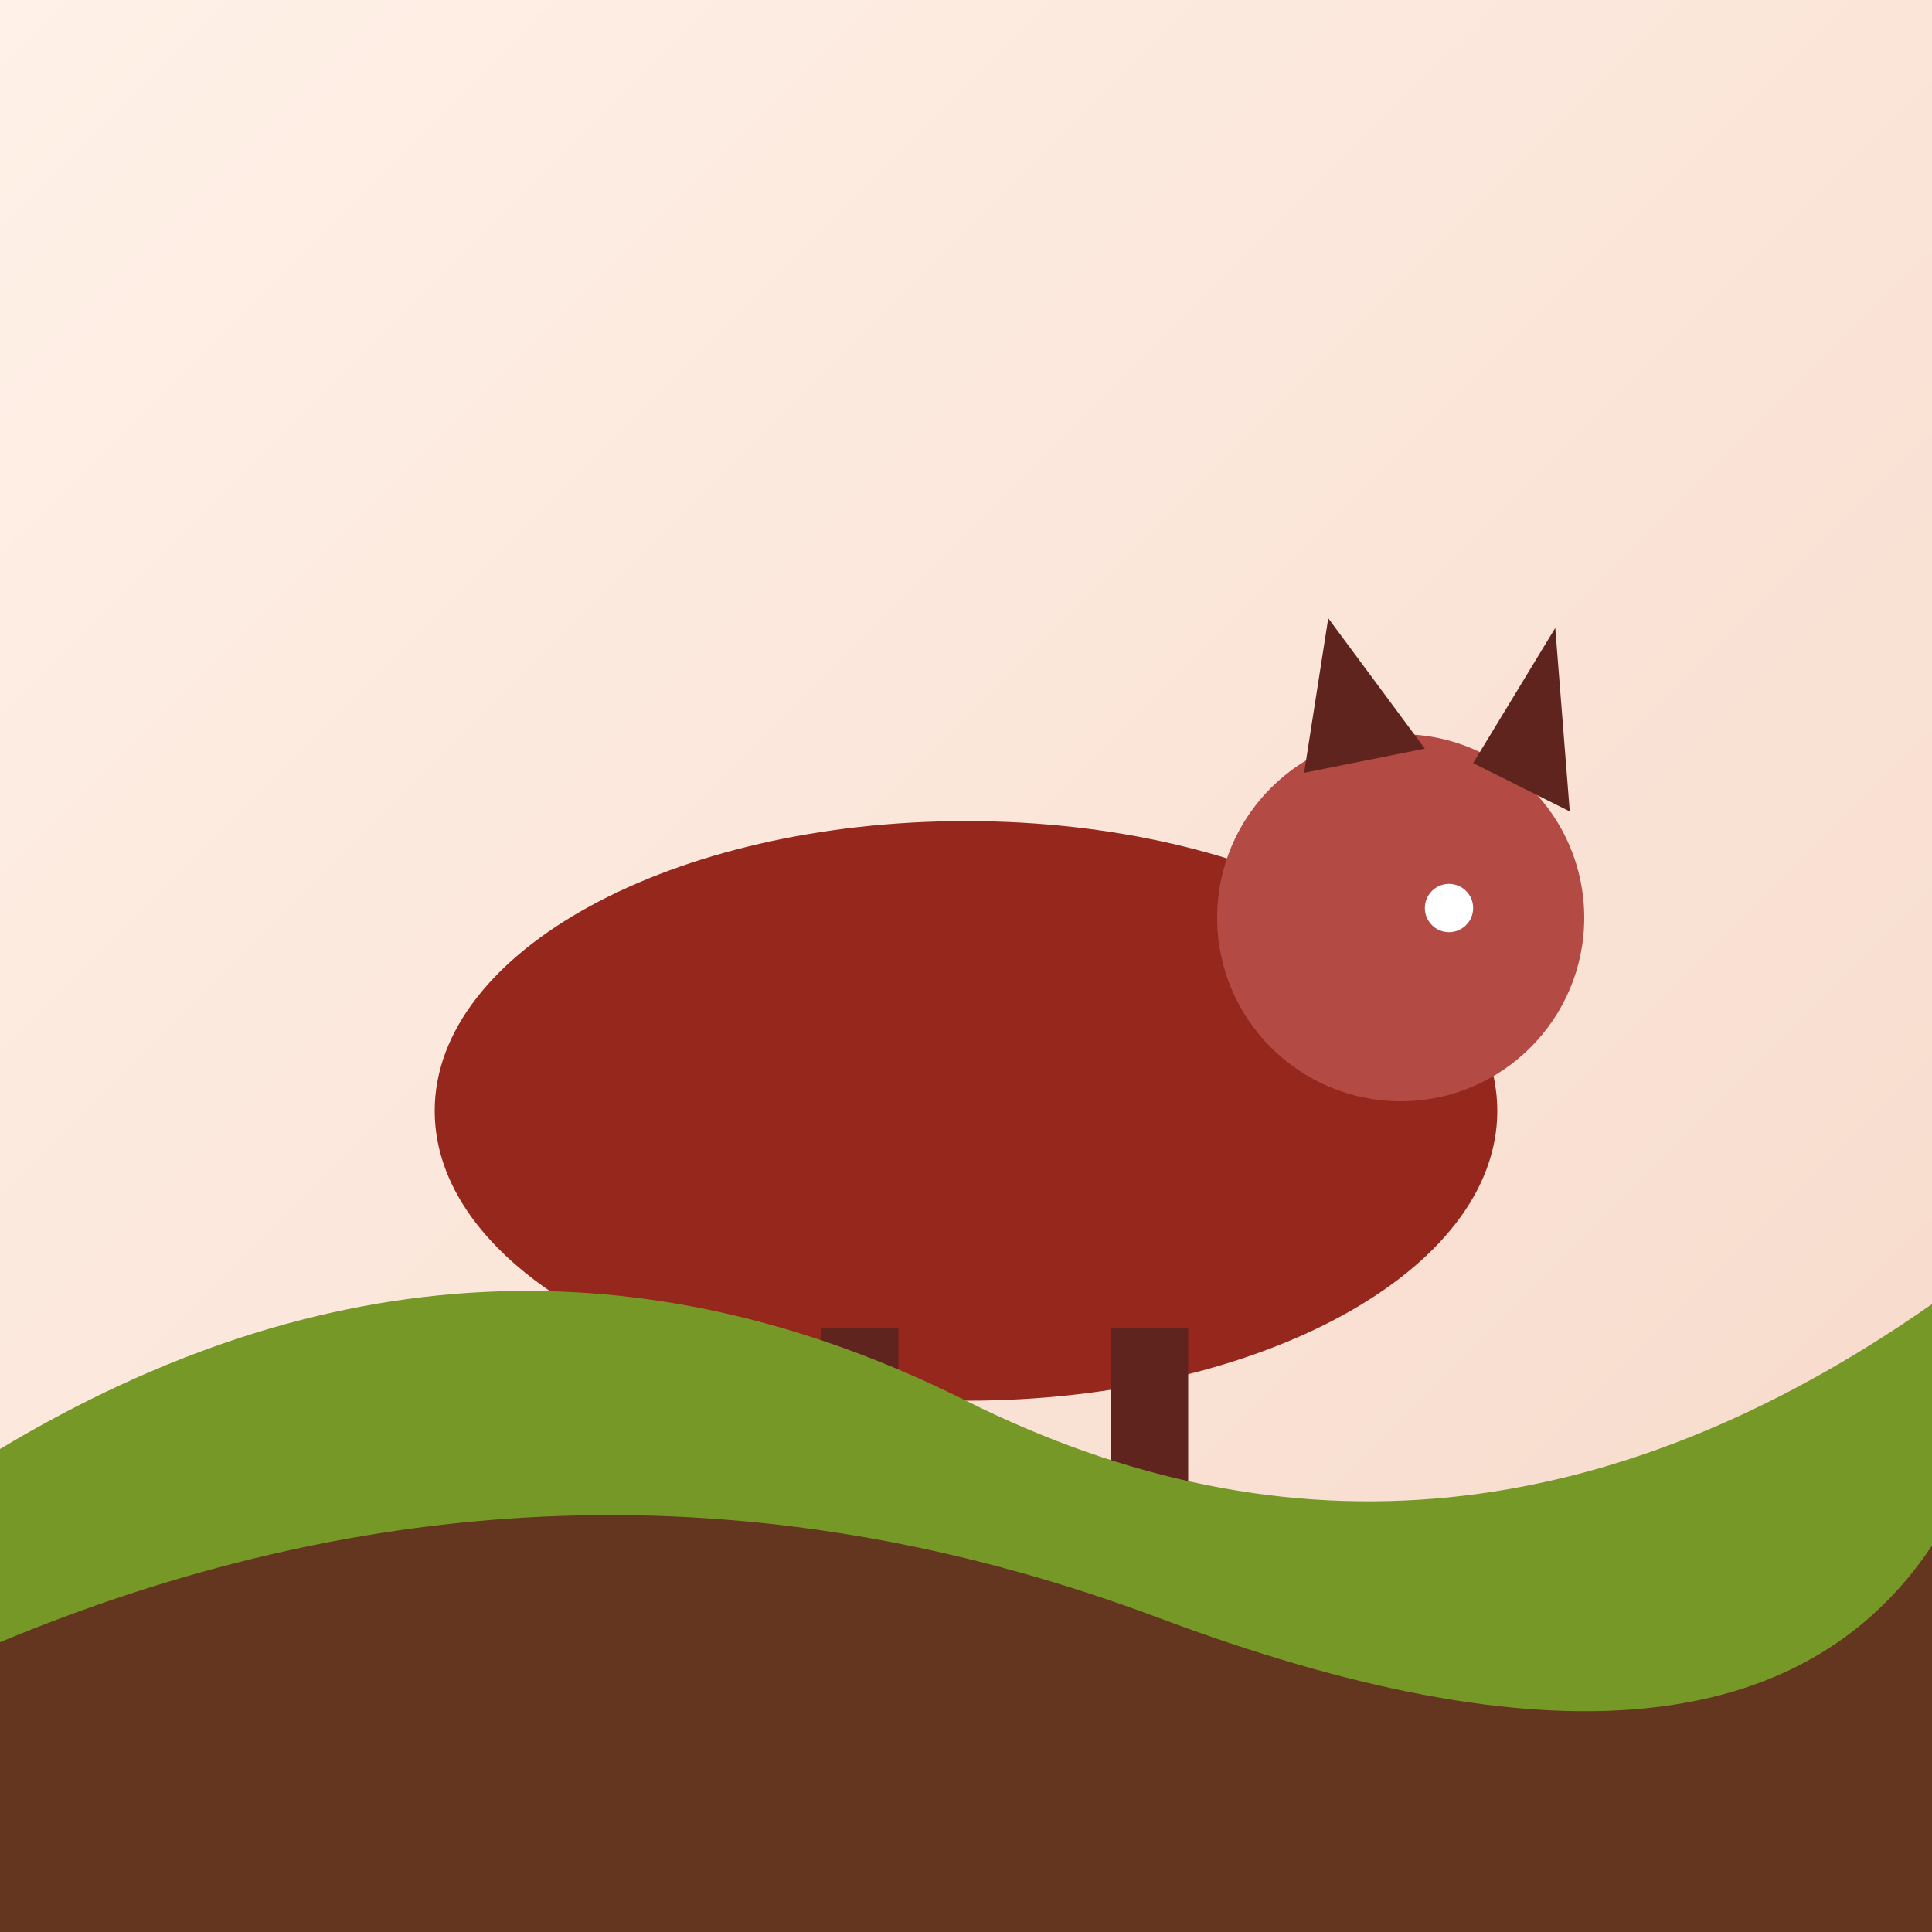
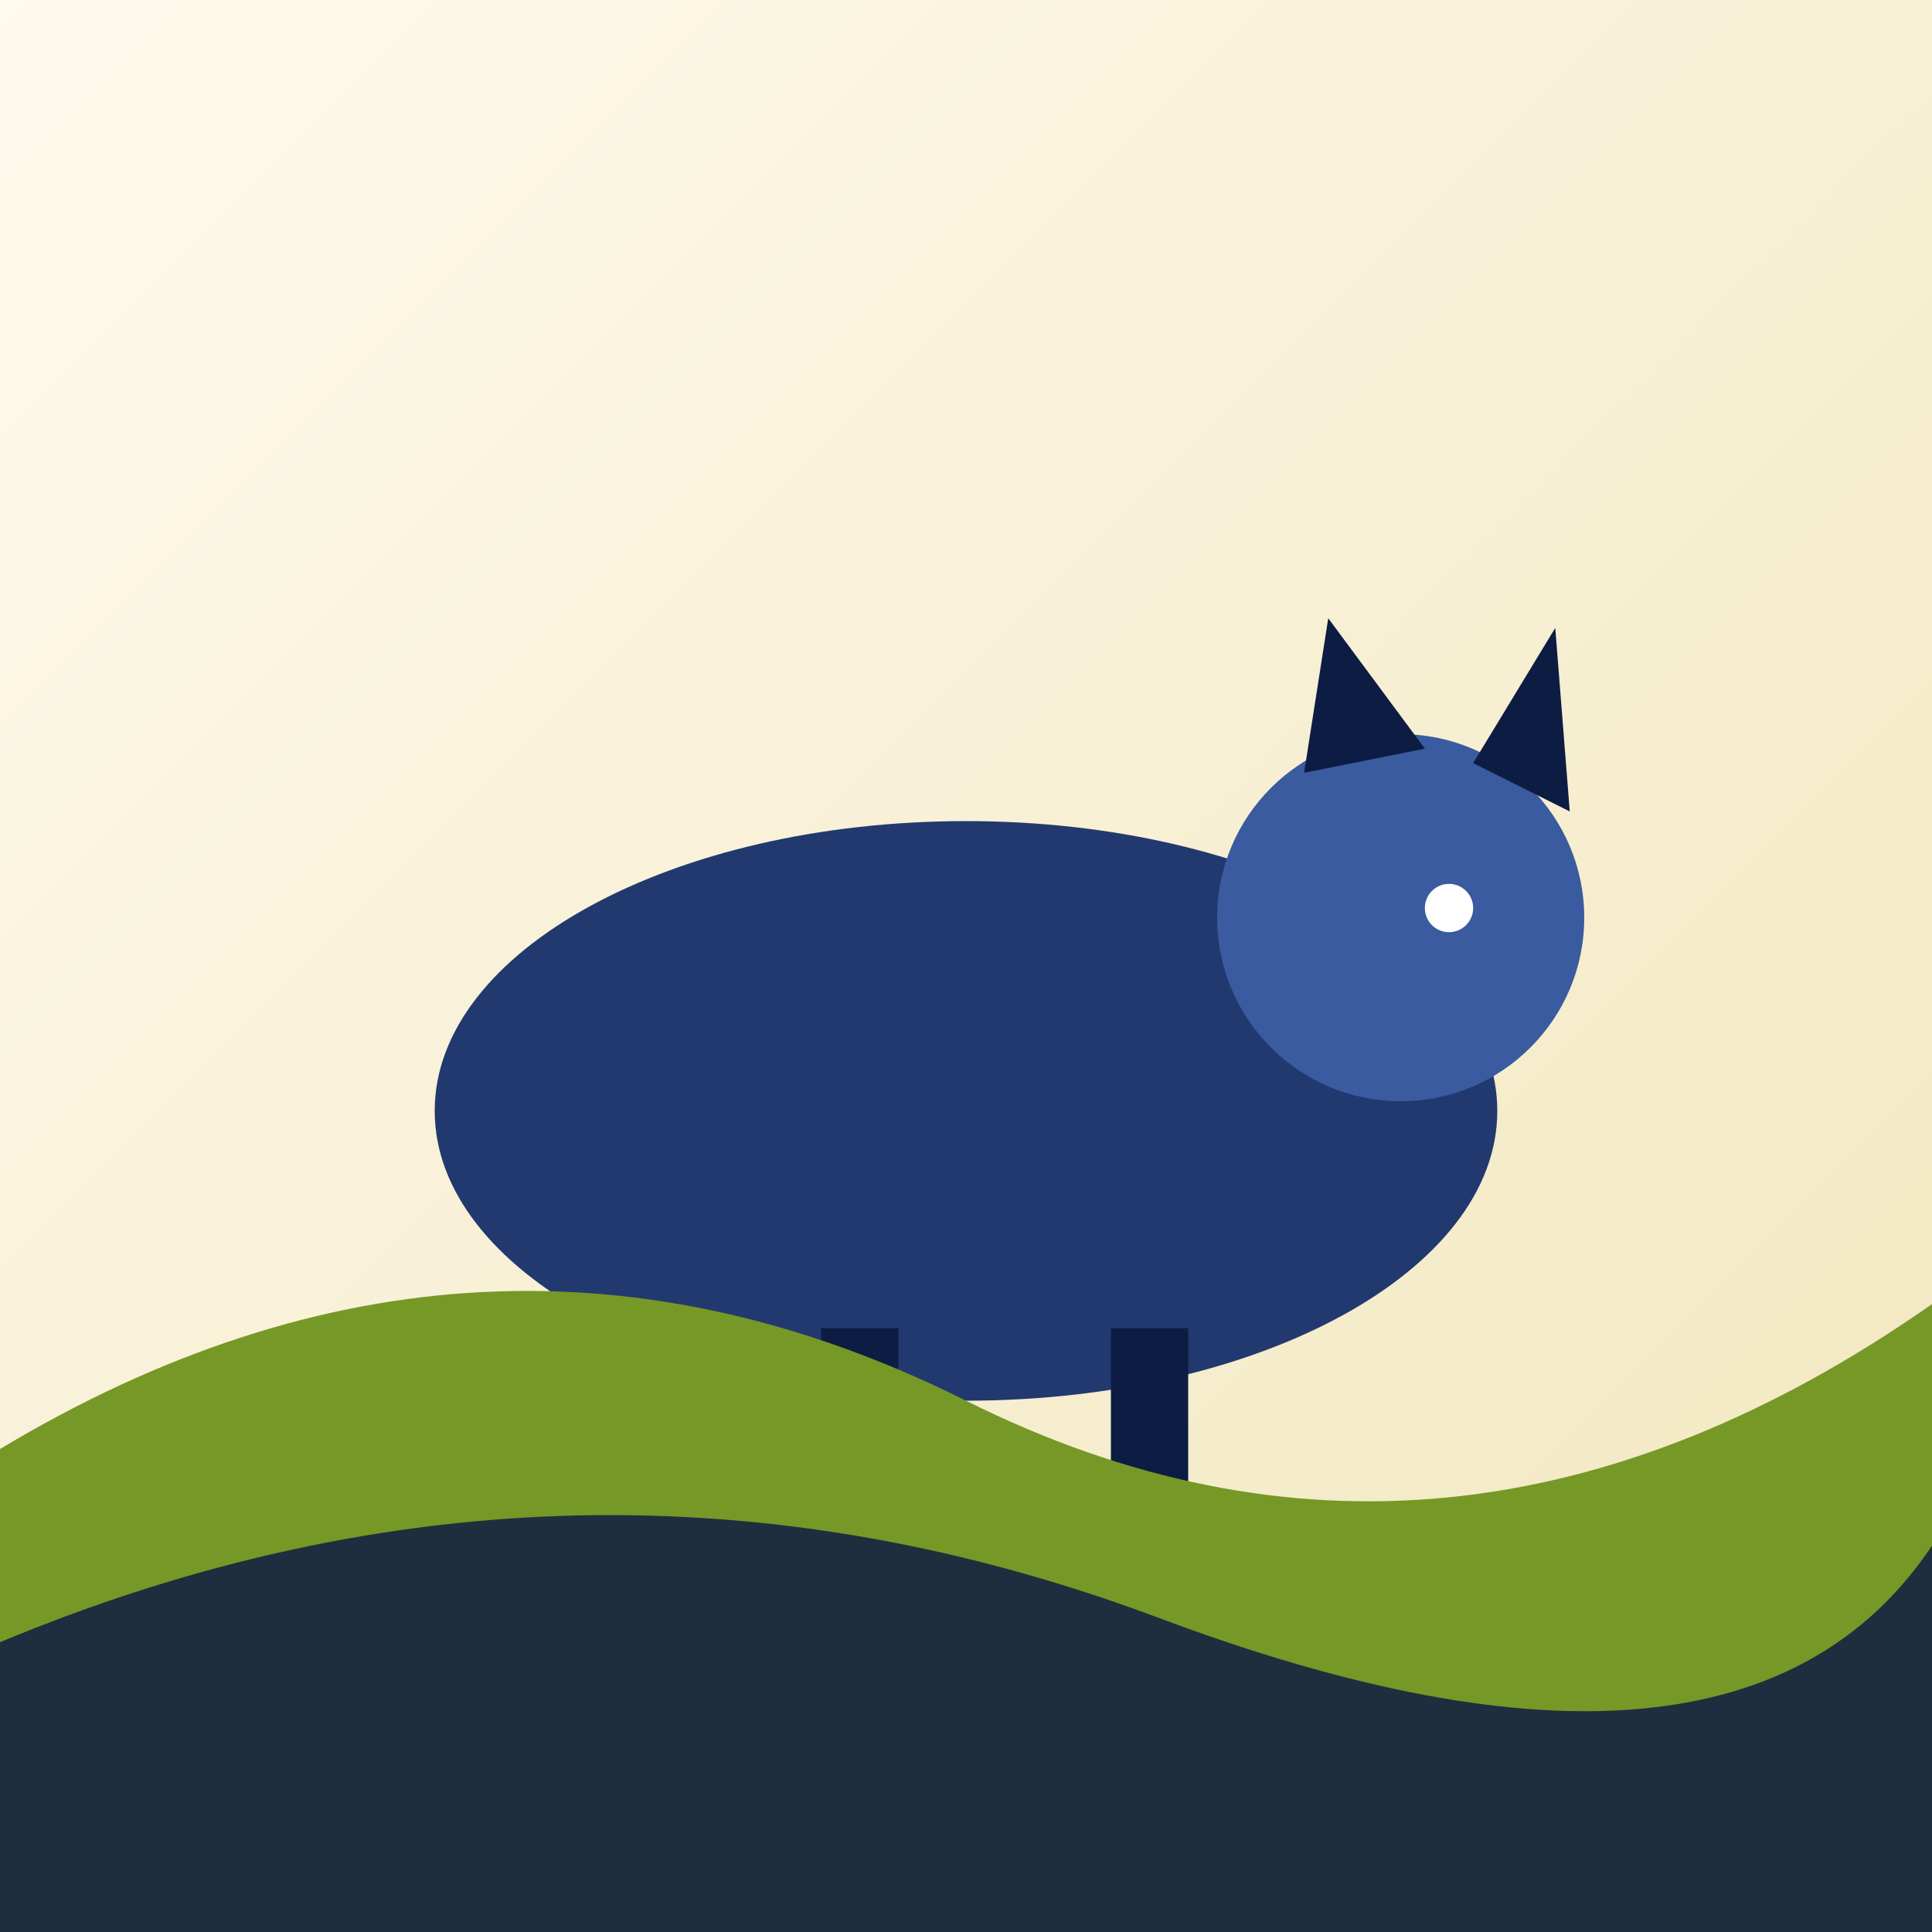
<svg xmlns="http://www.w3.org/2000/svg" viewBox="0 0 400 400" role="img">
  <defs>
    <linearGradient id="g" x1="0" y1="0" x2="1" y2="1">
-       <stop offset="0" stop-color="#FFF1E8" />
-       <stop offset="1" stop-color="#F6D9C9" />
+       <stop offset="0" stop-color="#FEFAEC" />
+       <stop offset="1" stop-color="#F1E6BD" />
    </linearGradient>
  </defs>
  <rect width="400" height="400" fill="url(#g)" />
-   <ellipse cx="200" cy="230" rx="110" ry="60" fill="#95271D" />
-   <circle cx="290" cy="190" r="38" fill="#B34A44" />
-   <path d="M270 160 L275 128 L295 155Z M305 158 L322 130 L325 168Z" fill="#60241E" />
+   <ellipse cx="200" cy="230" rx="110" ry="60" fill="#22396F" />
+   <circle cx="290" cy="190" r="38" fill="#3A5BA0" />
+   <path d="M270 160 L275 128 L295 155Z M305 158 L322 130 L325 168Z" fill="#0D1C42" />
  <circle cx="300" cy="188" r="5" fill="#fff" />
-   <rect x="110" y="270" width="16" height="60" fill="#60241E" />
-   <rect x="170" y="275" width="16" height="55" fill="#60241E" />
-   <rect x="230" y="275" width="16" height="55" fill="#60241E" />
+   <rect x="110" y="270" width="16" height="60" fill="#0D1C42" />
+   <rect x="170" y="275" width="16" height="55" fill="#0D1C42" />
+   <rect x="230" y="275" width="16" height="55" fill="#0D1C42" />
  <path d="M0 300 Q100 240 200 290 T400 270 V400 H0Z" fill="#769826" />
-   <path d="M0 340 Q120 290 240 335 T400 320 V400 H0Z" fill="#60241E" opacity=".85" />
+   <path d="M0 340 Q120 290 240 335 T400 320 V400 H0Z" fill="#0D1C42" opacity=".85" />
</svg>
